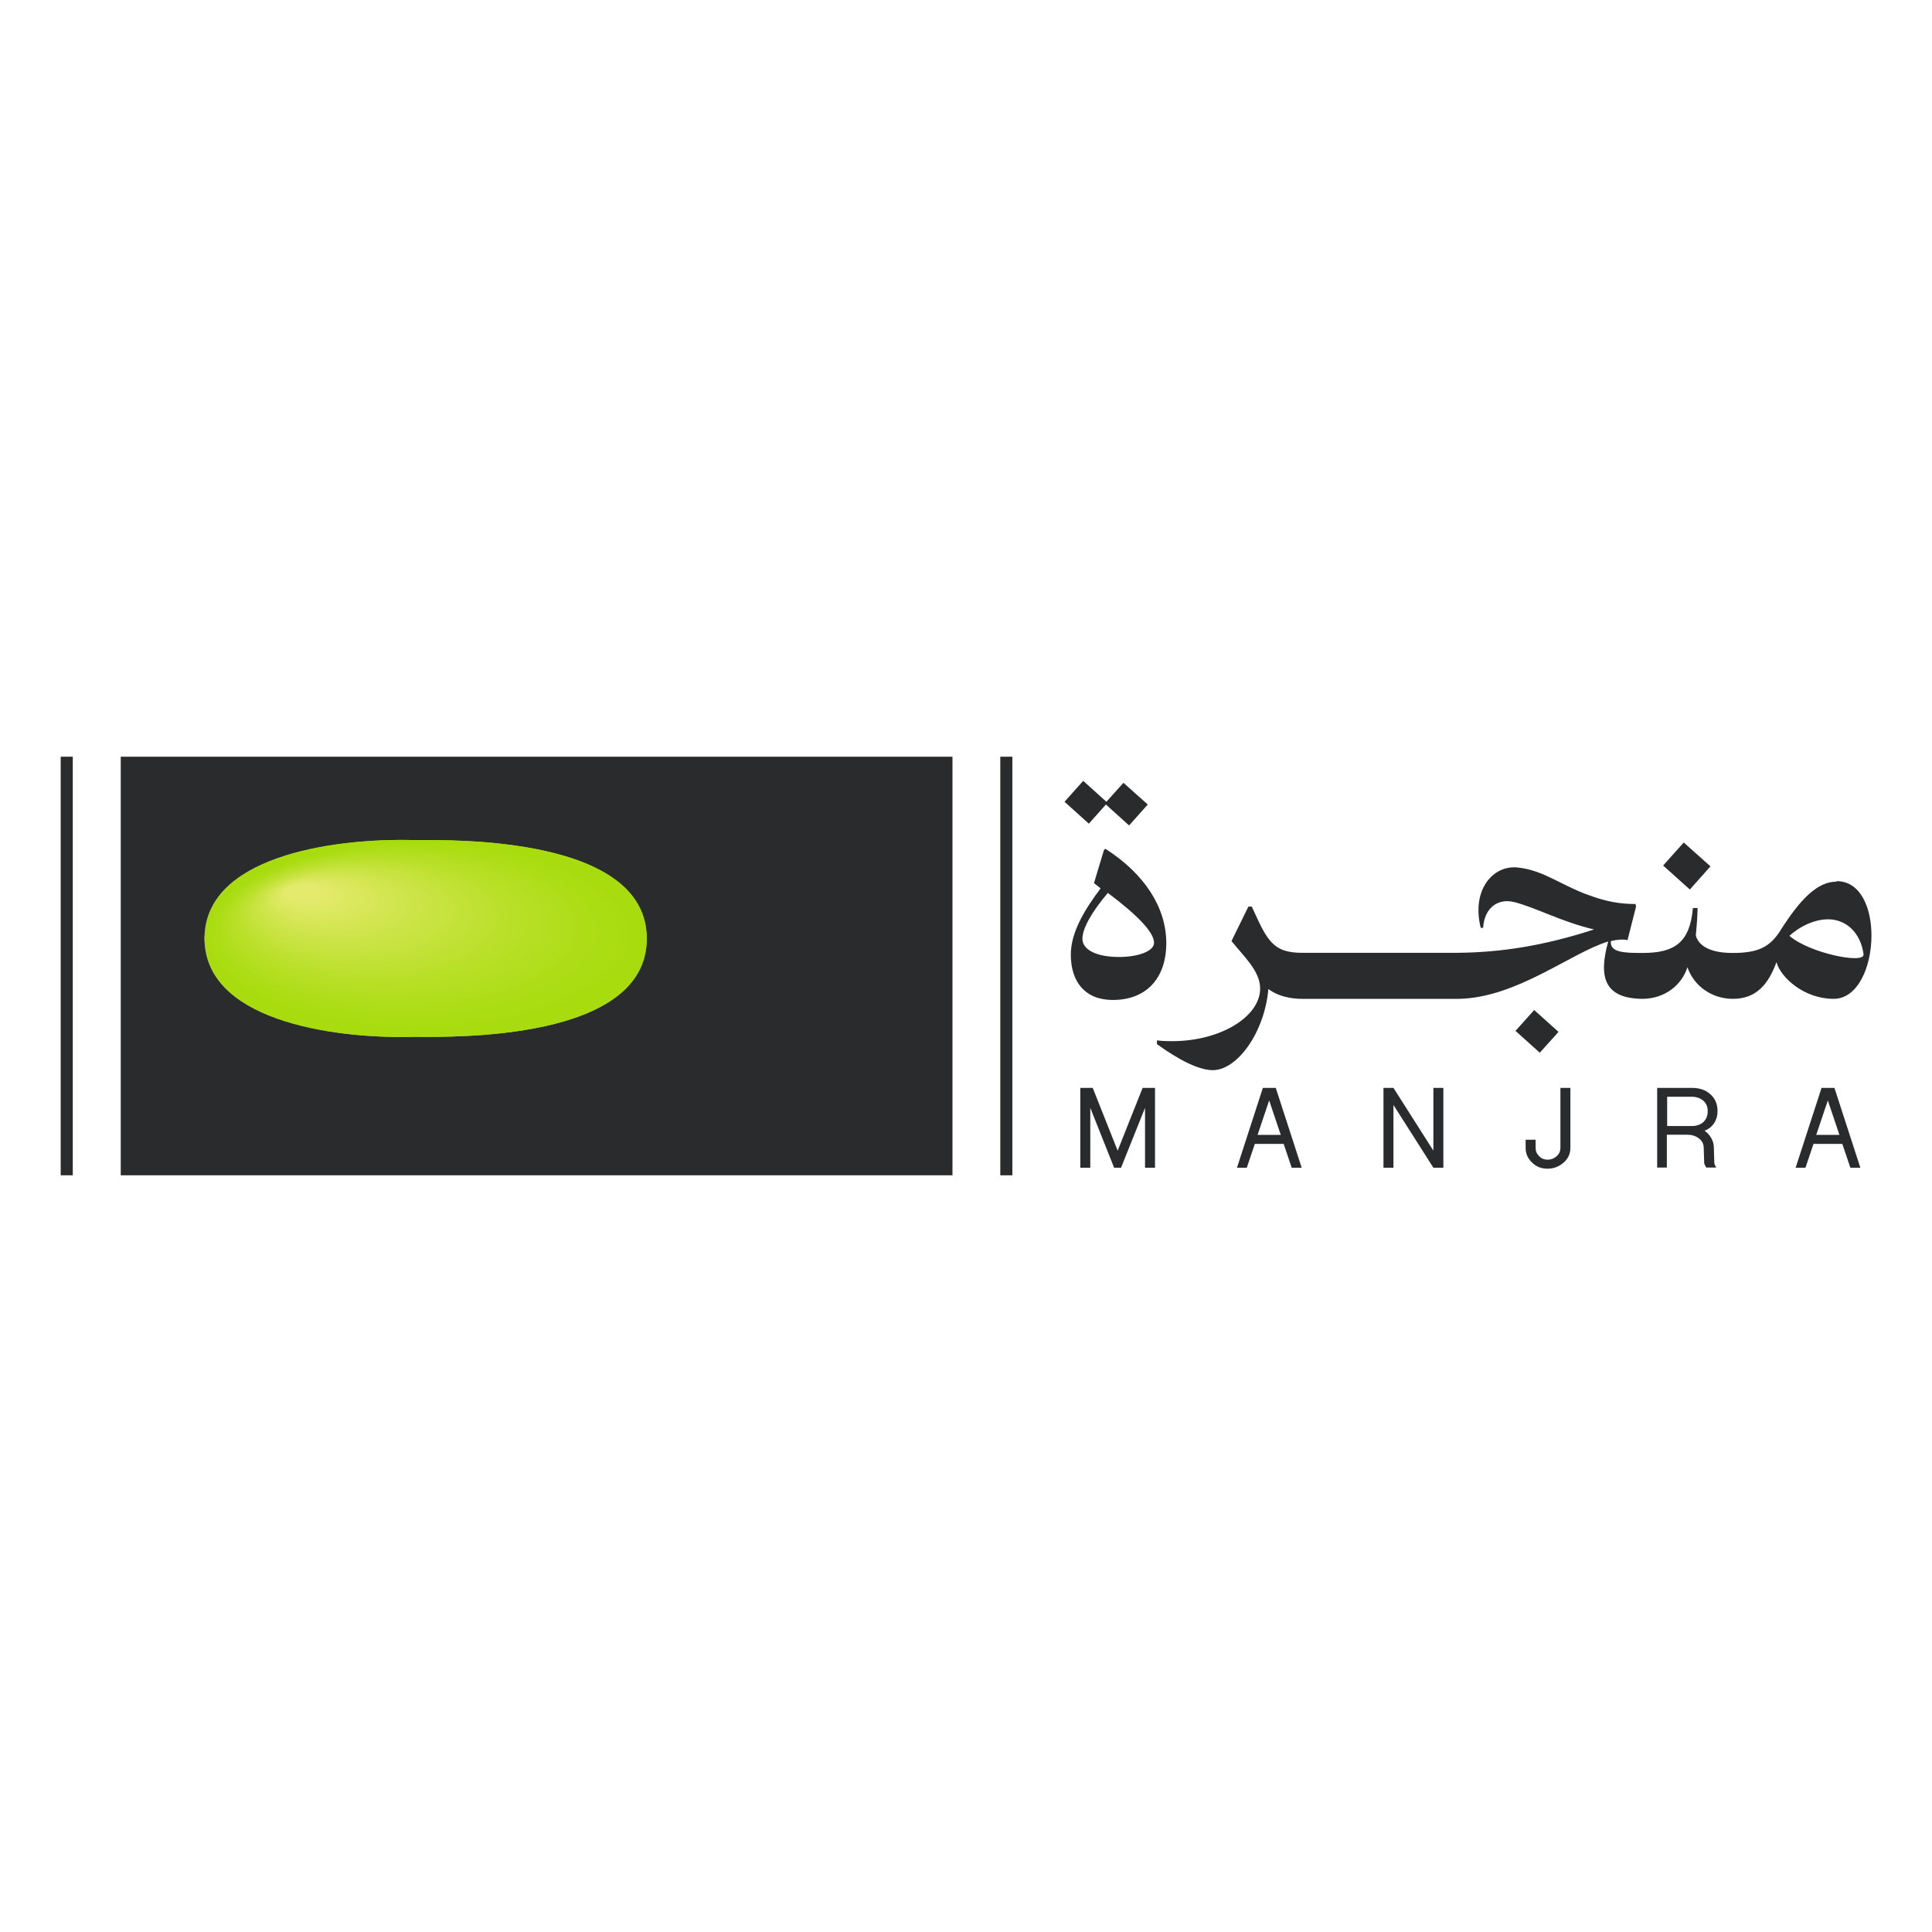
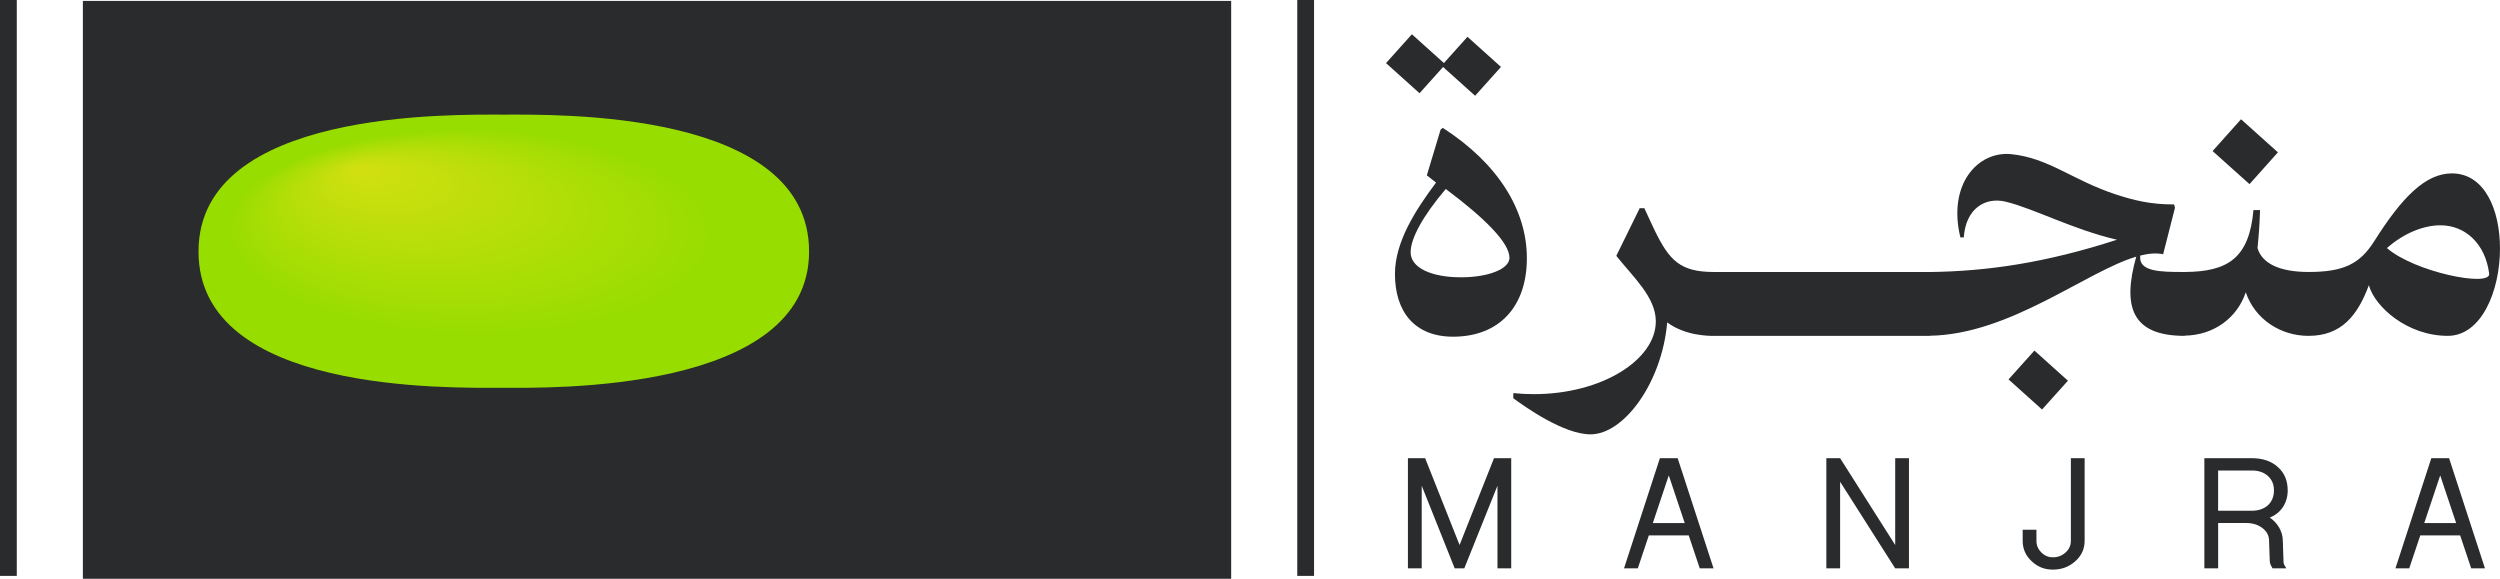
- <svg xmlns="http://www.w3.org/2000/svg" id="Layer_1" data-name="Layer 1" viewBox="0 0 120 120">
+ <svg xmlns="http://www.w3.org/2000/svg" id="Layer_2" data-name="Layer 2" viewBox="0 0 1649.26 381.82">
  <defs>
    <style>
      .cls-1 {
-         fill: url(#New_Gradient_Swatch);
+         fill: url(#radial-gradient);
      }

      .cls-2 {
-         fill: url(#radial-gradient);
-       }
- 
-       .cls-3 {
        fill: #292b2c;
      }
    </style>
-     <radialGradient id="radial-gradient" cx="26.27" cy="58.48" fx="26.27" fy="68.07" r="17.5" gradientTransform="translate(52.11 82.46) rotate(-178.96) scale(1 .4)" gradientUnits="userSpaceOnUse">
-       <stop offset=".02" stop-color="#d5e04b" />
-       <stop offset=".78" stop-color="#a8dc0e" />
-     </radialGradient>
-     <radialGradient id="New_Gradient_Swatch" data-name="New Gradient Swatch" cx="26.43" cy="58.29" fx="18.11" fy="51.26" r="13.85" gradientTransform="translate(0 32.62) scale(1 .44)" gradientUnits="userSpaceOnUse">
-       <stop offset=".08" stop-color="#e4ea6c" />
-       <stop offset=".31" stop-color="#cfe54c" />
-       <stop offset=".6" stop-color="#bae02a" />
-       <stop offset=".84" stop-color="#acdd15" />
-       <stop offset="1" stop-color="#a8dc0e" />
+     <radialGradient id="radial-gradient" cx="321.62" cy="153.27" fx="423.47" fy="286.14" r="212.08" gradientTransform="translate(644.19 233.89) rotate(-179.1) scale(.97 .41) skewX(.04)" gradientUnits="userSpaceOnUse">
+       <stop offset=".02" stop-color="#d1df11" />
+       <stop offset=".78" stop-color="#98dd00" />
    </radialGradient>
  </defs>
-   <g>
-     <path class="cls-3" d="M68.67,52.71l-.1.08-.62,2.06.41.33c-.94,1.25-1.85,2.69-1.85,4.11,0,1.7.89,2.82,2.61,2.82,2.07,0,3.32-1.34,3.32-3.53s-1.32-4.28-3.78-5.86ZM69.5,59.44h0c-1.35,0-2.27-.43-2.27-1.13,0-.62.54-1.62,1.58-2.85,1.77,1.33,2.87,2.42,2.87,3.1,0,.51-.96.88-2.18.88Z" />
-     <polygon class="cls-3" points="68.69 49.97 70.13 51.27 71.29 49.97 69.78 48.62 68.72 49.8 67.28 48.5 66.12 49.8 67.63 51.16 68.69 49.97" />
-     <rect class="cls-3" x="94.59" y="63.05" width="1.74" height="2.03" transform="translate(-15.99 92.25) rotate(-48.06)" />
-     <polygon class="cls-3" points="106.24 53.81 104.58 52.33 103.3 53.76 104.96 55.25 106.24 53.81" />
-     <path class="cls-3" d="M114.07,54.76c-1.17,0-2.23,1.05-3.49,3.04-.65,1.03-1.39,1.39-2.96,1.39h0s0,0,0,0c-1.35,0-2.1-.41-2.29-1.08h0c.06-.66.1-1.12.11-1.71h-.29c-.19,2.15-1.14,2.78-3.09,2.79h0s-.03,0-.05,0h0s0,0,0,0c-1.05,0-2.05-.01-1.95-.74.38-.09.72-.12,1.03-.06l.53-2.09-.04-.15c-1.04,0-1.81-.18-2.61-.45-1.95-.64-3.03-1.65-4.72-1.82-1.49-.15-2.87,1.35-2.28,3.75h.15c.08-1.29.96-1.83,1.89-1.61,1.29.31,3.01,1.25,5,1.71-3.2,1.04-5.83,1.42-8.42,1.45h0s-2.4,0-2.4,0h-7.32c-1.49,0-1.99-.51-2.65-1.86-.14-.3-.3-.63-.47-1.01h-.21l-1.05,2.14c.76.95,1.78,1.86,1.78,2.95,0,1.73-2.43,3.27-5.49,3.27-.3,0-.61-.01-.92-.05v.23c.5.36,2.25,1.62,3.47,1.62,1.52,0,3.22-2.35,3.45-5.04.81.61,1.88.61,2.1.61h0s2.39,0,2.39,0h7.33c3.61-.06,7.02-2.89,9.29-3.56-.63,2.24-.22,3.56,2.18,3.56h0c1.33-.03,2.37-.83,2.74-1.96.42,1.22,1.58,1.96,2.82,1.96h0s0,0,0,0c1.47,0,2.21-.92,2.71-2.28.26.96,1.72,2.28,3.55,2.28,1.52,0,2.35-2.02,2.35-3.93,0-1.73-.68-3.38-2.16-3.38ZM111.15,58.12h0c.78-.69,1.66-1.02,2.4-1.02,1.12,0,2.03.84,2.2,2.19.03.6-3.37-.09-4.6-1.16Z" />
+   <g id="LOGO_1" data-name="LOGO 1">
+     <g>
+       <g>
+         <path class="cls-2" d="M951.78,84.35l-1.41,1.17-9.08,30.16,6.08,4.78c-13.82,18.38-27.12,39.39-27.12,60.25,0,24.93,12.99,41.41,38.34,41.41,30.32,0,48.69-19.69,48.69-51.77s-19.39-62.78-55.49-86ZM963.9,182.94h0c-19.82,0-33.3-6.35-33.3-16.51,0-9.08,7.92-23.81,23.18-41.76,26,19.47,42.02,35.53,42.02,45.4,0,7.43-14.05,12.87-31.9,12.87Z" />
+         <polygon class="cls-2" points="952 44.19 973.13 63.18 990.2 44.15 968.09 24.28 952.56 41.59 931.43 22.6 914.36 41.63 936.47 61.5 952 44.19" />
+         <rect class="cls-2" x="1331.85" y="235.86" width="25.56" height="29.72" transform="translate(259.4184 1083.313) rotate(-48.0581)" />
+         <polygon class="cls-2" points="1502.75 100.5 1478.41 78.67 1459.66 99.66 1484.01 121.48 1502.75 100.5" />
+         <path class="cls-2" d="M1617.52,114.39c-17.23,0-32.71,15.37-51.13,44.59-9.56,15.16-20.31,20.44-43.37,20.44l-.08.04v-.04c-19.75,0-30.86-6.02-33.64-15.79h0c.95-9.71,1.4-16.43,1.65-25.07h-4.32c-2.85,31.6-16.71,40.71-45.33,40.87h0c-.23,0-.46,0-.69,0v-.04l-.08.04c-15.41,0-30.01-.18-28.57-10.85,5.55-1.39,10.59-1.8,15.07-.86l7.82-30.65-.6-2.21c-15.28.08-26.48-2.69-38.26-6.54-28.59-9.34-44.46-24.18-69.25-26.63-21.86-2.16-42.02,19.77-33.47,54.94h2.25c1.24-18.9,14.04-26.91,27.68-23.57,18.88,4.61,44.21,18.31,73.37,25.09-46.96,15.23-85.48,20.81-123.46,21.3v-.02h-142.61c-21.86-.04-29.21-7.49-38.84-27.33-2.12-4.37-4.34-9.28-6.86-14.75h-3.08l-15.44,31.43c11.11,13.99,26.07,27.27,26.07,43.22,0,25.43-35.67,48.02-80.47,48.02-4.44,0-8.96-.22-13.55-.68v3.38c7.27,5.32,33.02,23.82,50.93,23.82,22.25,0,47.21-34.4,50.59-73.86,11.94,8.91,27.58,8.91,30.83,8.91v-.02h142.43v-.08c52.92-.83,102.9-42.29,136.18-52.17-9.22,32.83-3.17,52.25,31.99,52.25v-.14c19.54-.31,34.71-12.01,40.25-28.59,6.16,17.95,23.1,28.73,41.4,28.73v-.05l.08.04c21.62,0,32.34-13.44,39.74-33.41,3.83,14.09,25.2,33.41,52.04,33.41,22.22,0,34.46-29.55,34.46-57.62,0-25.38-10.01-49.55-31.73-49.55ZM1574.67,163.64h0c11.47-10.05,24.39-15.01,35.27-15.01,16.49,0,29.77,12.25,32.19,32.07.44,8.82-49.41-1.28-67.47-17.07Z" />
+       </g>
+       <rect class="cls-2" x="54.67" y=".6" width="757.54" height="381.22" />
+       <g>
+         <path class="cls-2" d="M928.81,374.95v-72.68h11.36l22.71,57.26,22.72-57.26h11.36v72.68h-9.08v-54.51l-21.88,54.51h-6.33l-21.76-54.51v54.51h-9.08Z" />
+         <path class="cls-2" d="M1071.37,374.95l23.67-72.68h11.72l23.67,72.68h-9.09l-7.29-21.76h-26.3l-7.29,21.76h-9.08ZM1090.38,345.06h21.04l-10.52-31.44-10.52,31.44Z" />
+         <path class="cls-2" d="M1204.85,374.95v-72.68h9.08l36.34,57.26v-57.26h9.08v72.68h-9.08l-36.34-57.14v57.14h-9.08Z" />
+         <path class="cls-2" d="M1334.37,356.77v-7.29h9.08v7.29c0,3.03,1.08,5.58,3.23,7.65,2.07,2.15,4.62,3.23,7.65,3.23,3.19,0,5.93-1.03,8.25-3.11,2.39-2.07,3.58-4.66,3.58-7.77v-54.51h9.08v54.51c0,5.42-2.11,9.97-6.33,13.63-4.07,3.58-8.93,5.38-14.58,5.38s-10.08-1.83-13.99-5.5c-3.99-3.67-5.98-8.17-5.98-13.51Z" />
+         <path class="cls-2" d="M1454.22,374.95v-72.68h31.32c7.17,0,12.91,1.95,17.21,5.87,4.31,3.83,6.46,8.98,6.46,15.44,0,3.99-1.04,7.62-3.11,10.89-2.23,3.28-5.14,5.59-8.73,6.94,2.63,1.83,4.7,4.06,6.22,6.68,1.59,2.79,2.39,5.69,2.39,8.71l.48,14.08c0,.79.44,1.87,1.32,3.22l.48.84h-9.08l-.24-.48c-1.03-1.75-1.55-3.11-1.55-4.07l-.48-13.63c0-3.5-1.56-6.37-4.66-8.61-2.87-2.07-6.3-3.11-10.28-3.11h-18.65v29.89h-9.08ZM1463.3,336.93h22.24c4.38,0,7.93-1.21,10.64-3.62,2.63-2.49,3.95-5.75,3.95-9.77s-1.32-7.12-3.95-9.53c-2.71-2.41-6.25-3.62-10.64-3.62h-22.24v26.54Z" />
+         <path class="cls-2" d="M1580.28,374.95l23.67-72.68h11.72l23.67,72.68h-9.08l-7.29-21.76h-26.3l-7.29,21.76h-9.09ZM1599.29,345.06h21.04l-10.52-31.44-10.52,31.44Z" />
+       </g>
+       <rect class="cls-2" x="855.81" width="11.07" height="379.92" />
+       <rect class="cls-2" width="11.07" height="379.92" />
+       <path class="cls-1" d="M533.76,165.93c0,93.85-173.47,89.9-201.4,89.9-36.19,0-201.4,3.95-201.4-89.9s167.38-90.3,201.4-90.3,201.4-3.55,201.4,90.3Z" />
+     </g>
  </g>
-   <rect class="cls-3" x="7.5" y="47" width="51.66" height="26" />
-   <g>
-     <path class="cls-3" d="M67.1,72.53v-4.96h.77l1.55,3.9,1.55-3.9h.77v4.96h-.62v-3.72l-1.49,3.72h-.43l-1.48-3.72v3.72h-.62Z" />
-     <path class="cls-3" d="M76.83,72.53l1.61-4.96h.8l1.61,4.96h-.62l-.5-1.48h-1.79l-.5,1.48h-.62ZM78.12,70.49h1.43l-.72-2.14-.72,2.14Z" />
-     <path class="cls-3" d="M85.93,72.53v-4.96h.62l2.48,3.9v-3.9h.62v4.96h-.62l-2.48-3.9v3.9h-.62Z" />
-     <path class="cls-3" d="M94.76,71.29v-.5h.62v.5c0,.21.07.38.22.52.14.15.32.22.52.22.22,0,.4-.07.56-.21.16-.14.24-.32.24-.53v-3.72h.62v3.72c0,.37-.14.68-.43.93-.28.24-.61.37-.99.37s-.69-.12-.95-.37c-.27-.25-.41-.56-.41-.92Z" />
-     <path class="cls-3" d="M102.93,72.53v-4.96h2.14c.49,0,.88.13,1.17.4.29.26.44.61.44,1.05,0,.27-.07.52-.21.74-.15.22-.35.38-.6.47.18.12.32.28.42.46.11.19.16.39.16.59l.03.96c0,.05.03.13.09.22l.03.06h-.62l-.02-.03c-.07-.12-.11-.21-.11-.28l-.03-.93c0-.24-.11-.43-.32-.59-.2-.14-.43-.21-.7-.21h-1.27v2.04h-.62ZM103.55,69.94h1.52c.3,0,.54-.08.73-.25.18-.17.27-.39.27-.67s-.09-.49-.27-.65c-.18-.16-.43-.25-.73-.25h-1.52v1.81Z" />
-     <path class="cls-3" d="M111.53,72.53l1.61-4.96h.8l1.61,4.96h-.62l-.5-1.48h-1.79l-.5,1.48h-.62ZM112.82,70.49h1.43l-.72-2.14-.72,2.14Z" />
-   </g>
-   <rect class="cls-3" x="62.13" y="47" width=".75" height="26" />
-   <rect class="cls-3" x="3.77" y="47" width=".75" height="26" />
-   <path class="cls-2" d="M40.17,58.3c0,6.36-12.04,6.11-14.42,6.1-5.37.14-12.74-1.11-13.05-6.11.31-5,7.68-6.25,13.05-6.11,2.38-.01,14.42-.24,14.42,6.12Z" />
-   <path class="cls-1" d="M40.17,58.3c0,6.36-12.04,6.11-14.42,6.1-5.37.14-13.05-1.1-13.05-6.11s7.68-6.25,13.05-6.11c2.38-.01,14.42-.24,14.42,6.12Z" />
</svg>
